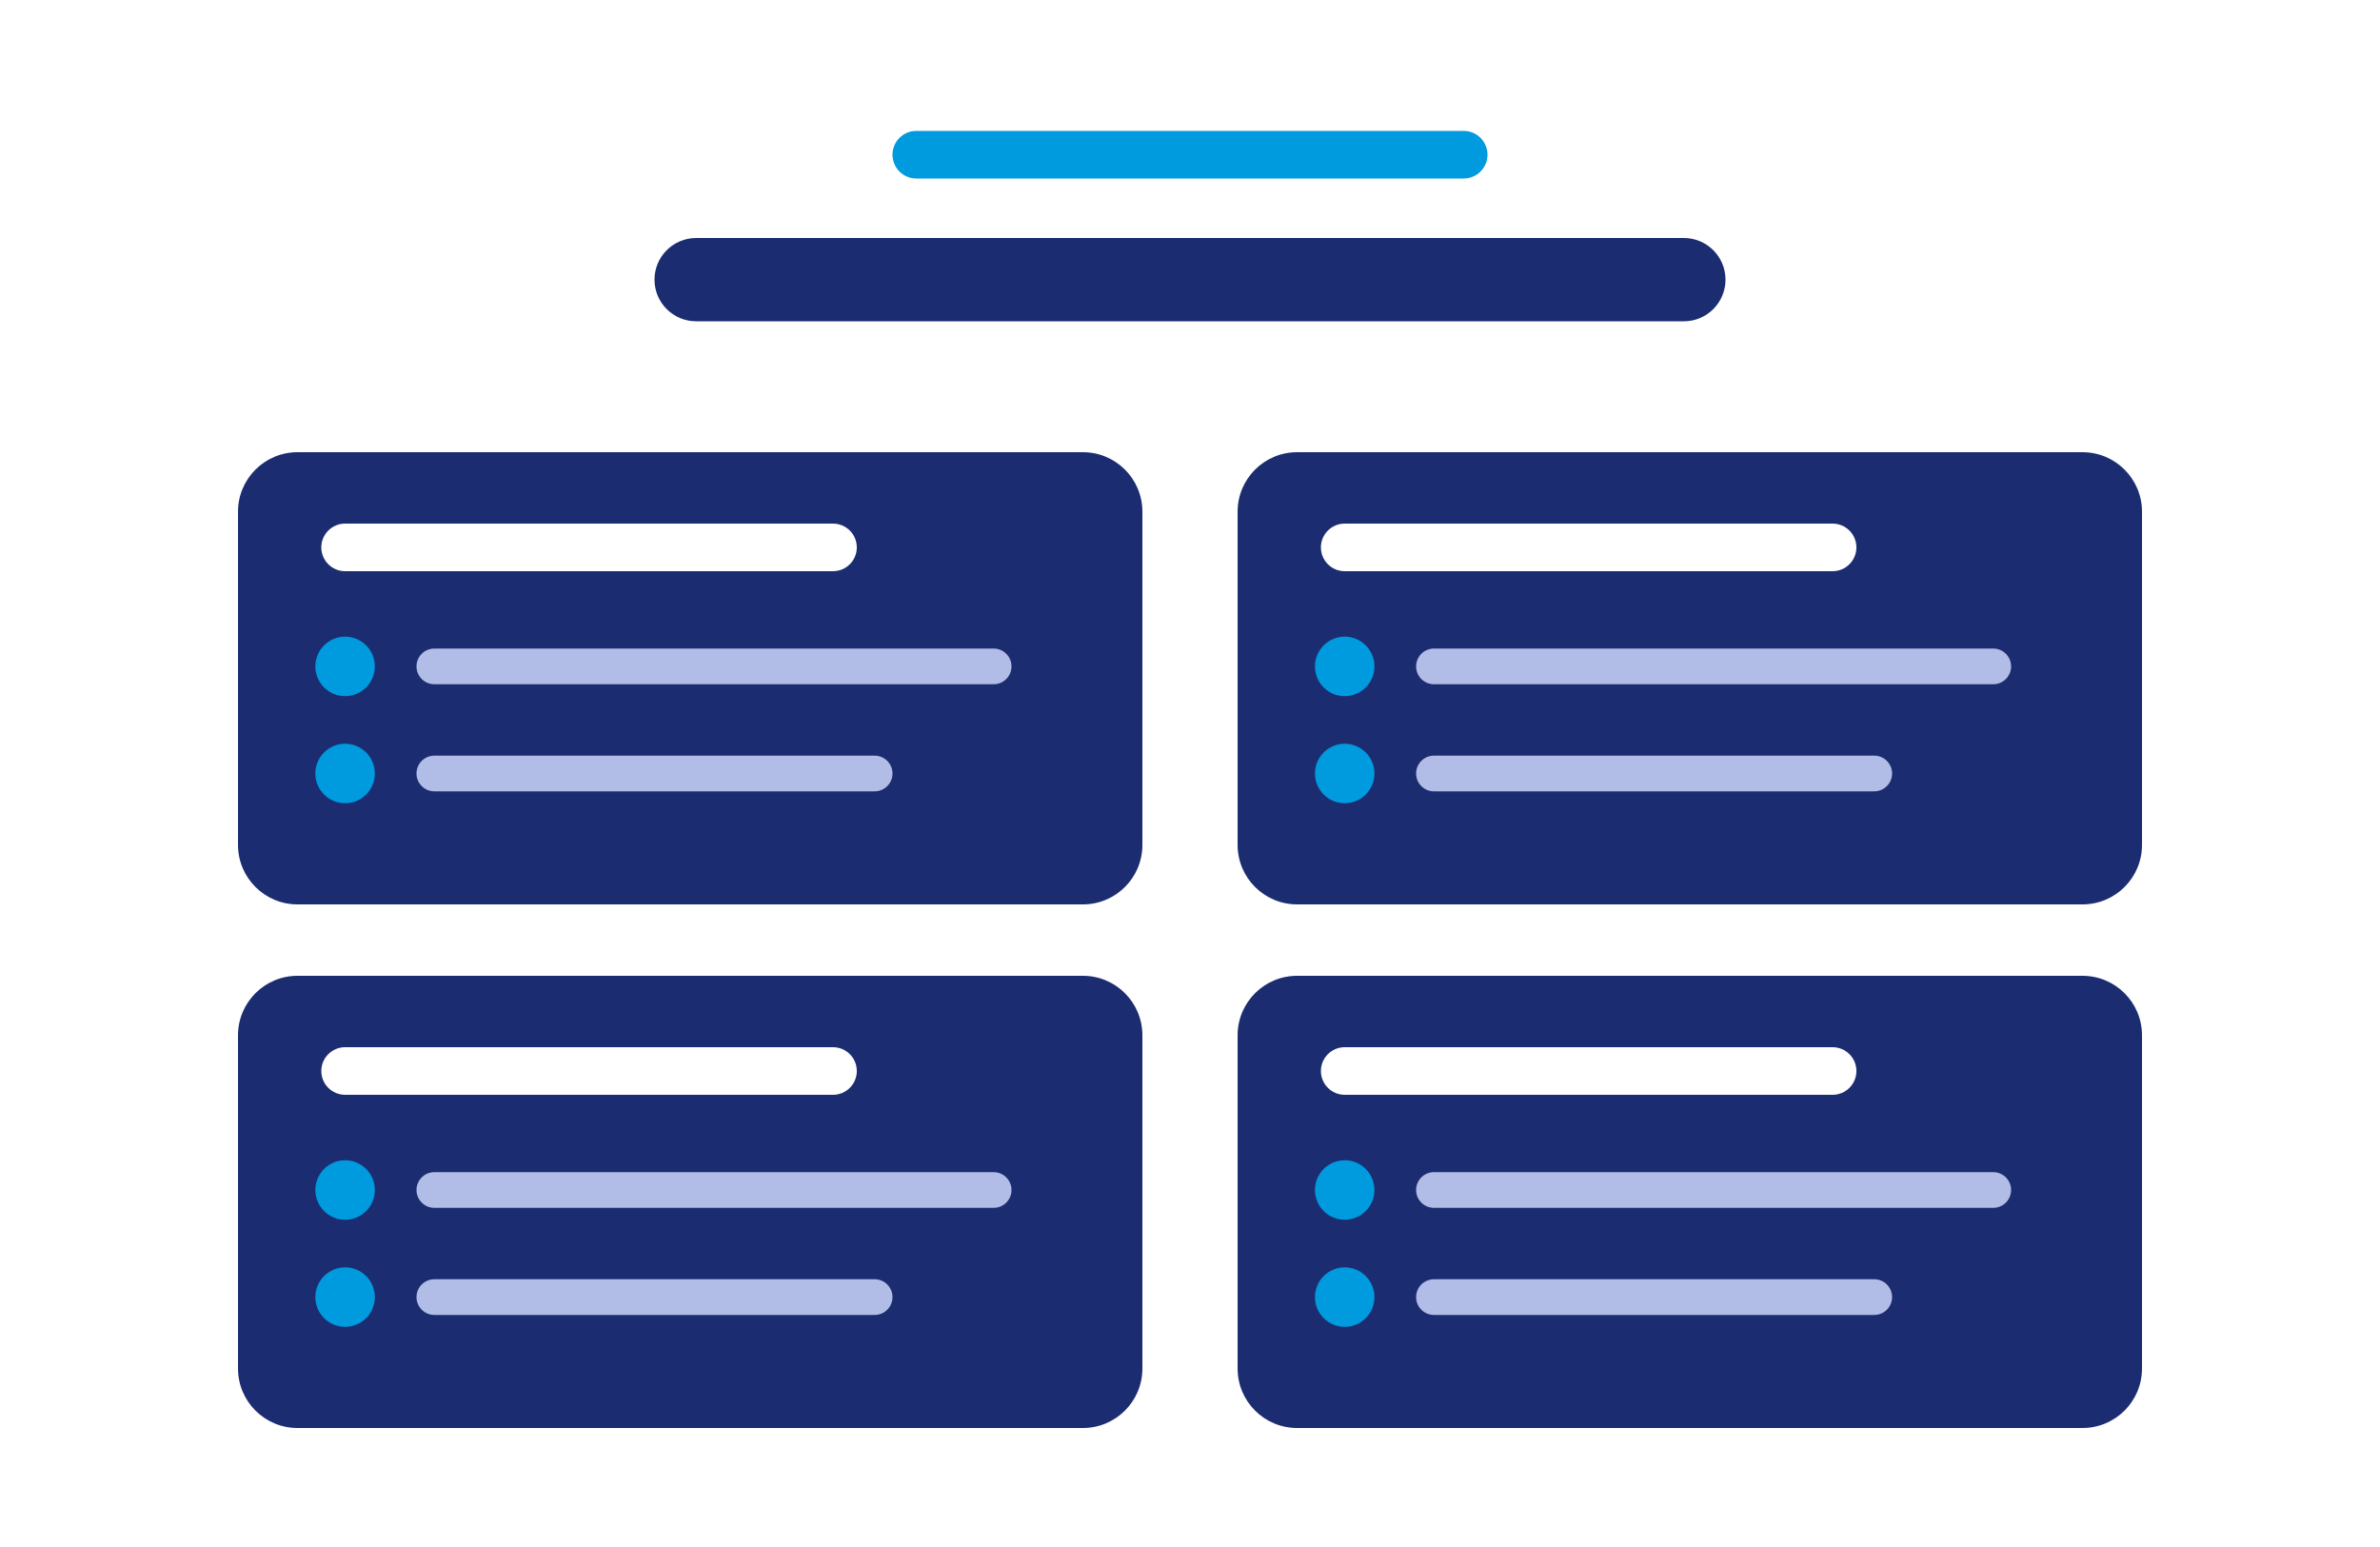
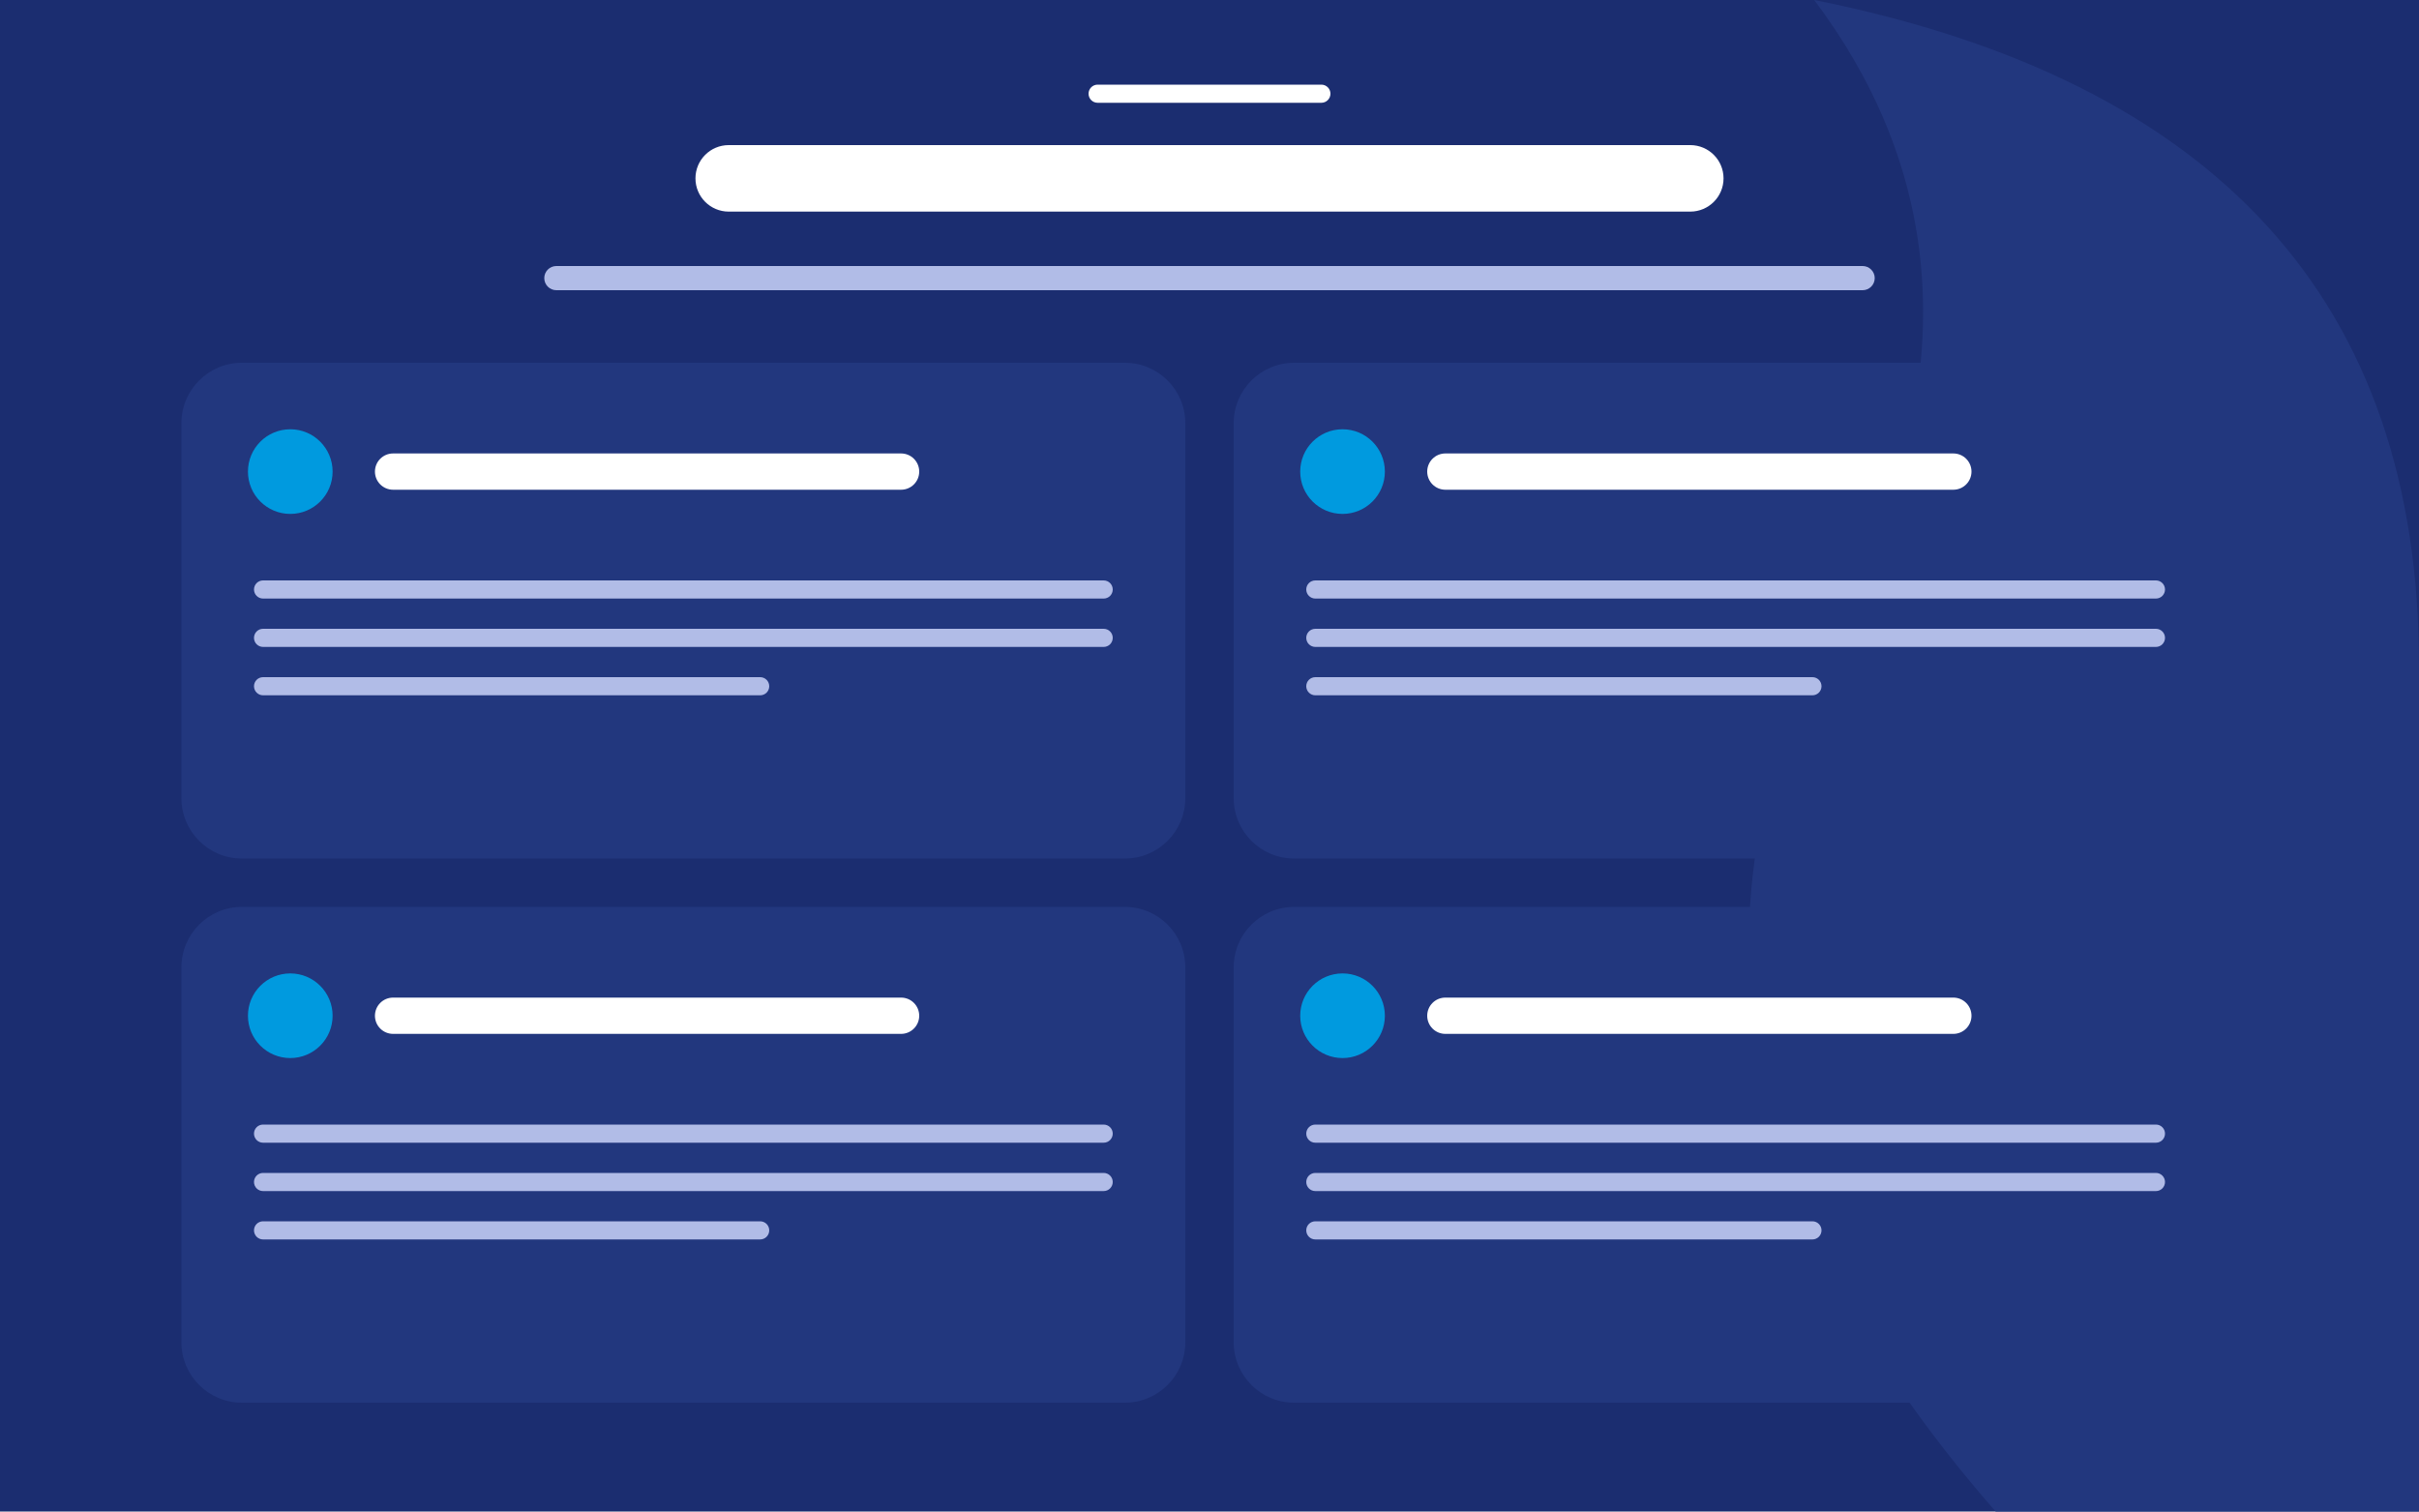
- <svg xmlns="http://www.w3.org/2000/svg" viewBox="0 0 400 260">
-   <rect width="400" height="260" fill="#fff" />
-   <rect x="150" y="22" width="100" height="8" rx="4" fill="#009ADF" />
-   <rect x="110" y="40" width="180" height="14" rx="7" fill="#1B2D70" />
-   <g fill="#1B2D70">
-     <rect x="40" y="76" width="152" height="76" rx="10" />
-     <rect x="208" y="76" width="152" height="76" rx="10" />
-     <rect x="40" y="164" width="152" height="76" rx="10" />
-     <rect x="208" y="164" width="152" height="76" rx="10" />
-   </g>
-   <g fill="#009ADF">
-     <circle cx="58" cy="112" r="5" />
-     <circle cx="58" cy="130" r="5" />
-     <circle cx="226" cy="112" r="5" />
-     <circle cx="226" cy="130" r="5" />
-     <circle cx="58" cy="200" r="5" />
-     <circle cx="58" cy="218" r="5" />
-     <circle cx="226" cy="200" r="5" />
-     <circle cx="226" cy="218" r="5" />
-   </g>
-   <g fill="#B1BCE7">
-     <rect x="70" y="109" width="100" height="6" rx="3" />
-     <rect x="70" y="127" width="80" height="6" rx="3" />
-     <rect x="238" y="109" width="100" height="6" rx="3" />
-     <rect x="238" y="127" width="80" height="6" rx="3" />
-     <rect x="70" y="197" width="100" height="6" rx="3" />
-     <rect x="70" y="215" width="80" height="6" rx="3" />
-     <rect x="238" y="197" width="100" height="6" rx="3" />
-     <rect x="238" y="215" width="80" height="6" rx="3" />
-   </g>
-   <g fill="#fff">
-     <rect x="54" y="88" width="90" height="8" rx="4" />
-     <rect x="222" y="88" width="90" height="8" rx="4" />
-     <rect x="54" y="176" width="90" height="8" rx="4" />
-     <rect x="222" y="176" width="90" height="8" rx="4" />
-   </g>
+ <svg xmlns="http://www.w3.org/2000/svg" viewBox="0 0 400 250" width="400" height="250">
+   <rect width="400" height="250" fill="#1B2D70" />
+   <path d="M300 0 Q400 20 400 110 L400 250 L330 250 Q260 170 310 90 Q330 40 300 0 Z" fill="#22377E" />
+   <rect x="180.0" y="14" width="40" height="3" rx="1.5" fill="#FFFFFF" />
+   <rect x="115.0" y="24" width="170" height="11" rx="5.5" fill="#FFFFFF" />
+   <rect x="90.0" y="44" width="220" height="4" rx="2.0" fill="#B1BCE7" />
+   <rect x="30" y="60" width="166" height="82" rx="10" fill="#22377E" />
+   <circle cx="48" cy="78" r="7" fill="#009ADF" />
+   <rect x="62" y="75" width="90" height="6" rx="3.0" fill="#FFFFFF" />
+   <rect x="42" y="96" width="142" height="3" rx="1.5" fill="#B1BCE7" />
+   <rect x="42" y="104" width="142" height="3" rx="1.5" fill="#B1BCE7" />
+   <rect x="42" y="112" width="85.2" height="3" rx="1.5" fill="#B1BCE7" />
+   <rect x="204" y="60" width="166" height="82" rx="10" fill="#22377E" />
+   <circle cx="222" cy="78" r="7" fill="#009ADF" />
+   <rect x="236" y="75" width="90" height="6" rx="3.0" fill="#FFFFFF" />
+   <rect x="216" y="96" width="142" height="3" rx="1.5" fill="#B1BCE7" />
+   <rect x="216" y="104" width="142" height="3" rx="1.5" fill="#B1BCE7" />
+   <rect x="216" y="112" width="85.2" height="3" rx="1.5" fill="#B1BCE7" />
+   <rect x="30" y="150" width="166" height="82" rx="10" fill="#22377E" />
+   <circle cx="48" cy="168" r="7" fill="#009ADF" />
+   <rect x="62" y="165" width="90" height="6" rx="3.0" fill="#FFFFFF" />
+   <rect x="42" y="186" width="142" height="3" rx="1.5" fill="#B1BCE7" />
+   <rect x="42" y="194" width="142" height="3" rx="1.5" fill="#B1BCE7" />
+   <rect x="42" y="202" width="85.2" height="3" rx="1.5" fill="#B1BCE7" />
+   <rect x="204" y="150" width="166" height="82" rx="10" fill="#22377E" />
+   <circle cx="222" cy="168" r="7" fill="#009ADF" />
+   <rect x="236" y="165" width="90" height="6" rx="3.0" fill="#FFFFFF" />
+   <rect x="216" y="186" width="142" height="3" rx="1.5" fill="#B1BCE7" />
+   <rect x="216" y="194" width="142" height="3" rx="1.5" fill="#B1BCE7" />
+   <rect x="216" y="202" width="85.2" height="3" rx="1.5" fill="#B1BCE7" />
</svg>
